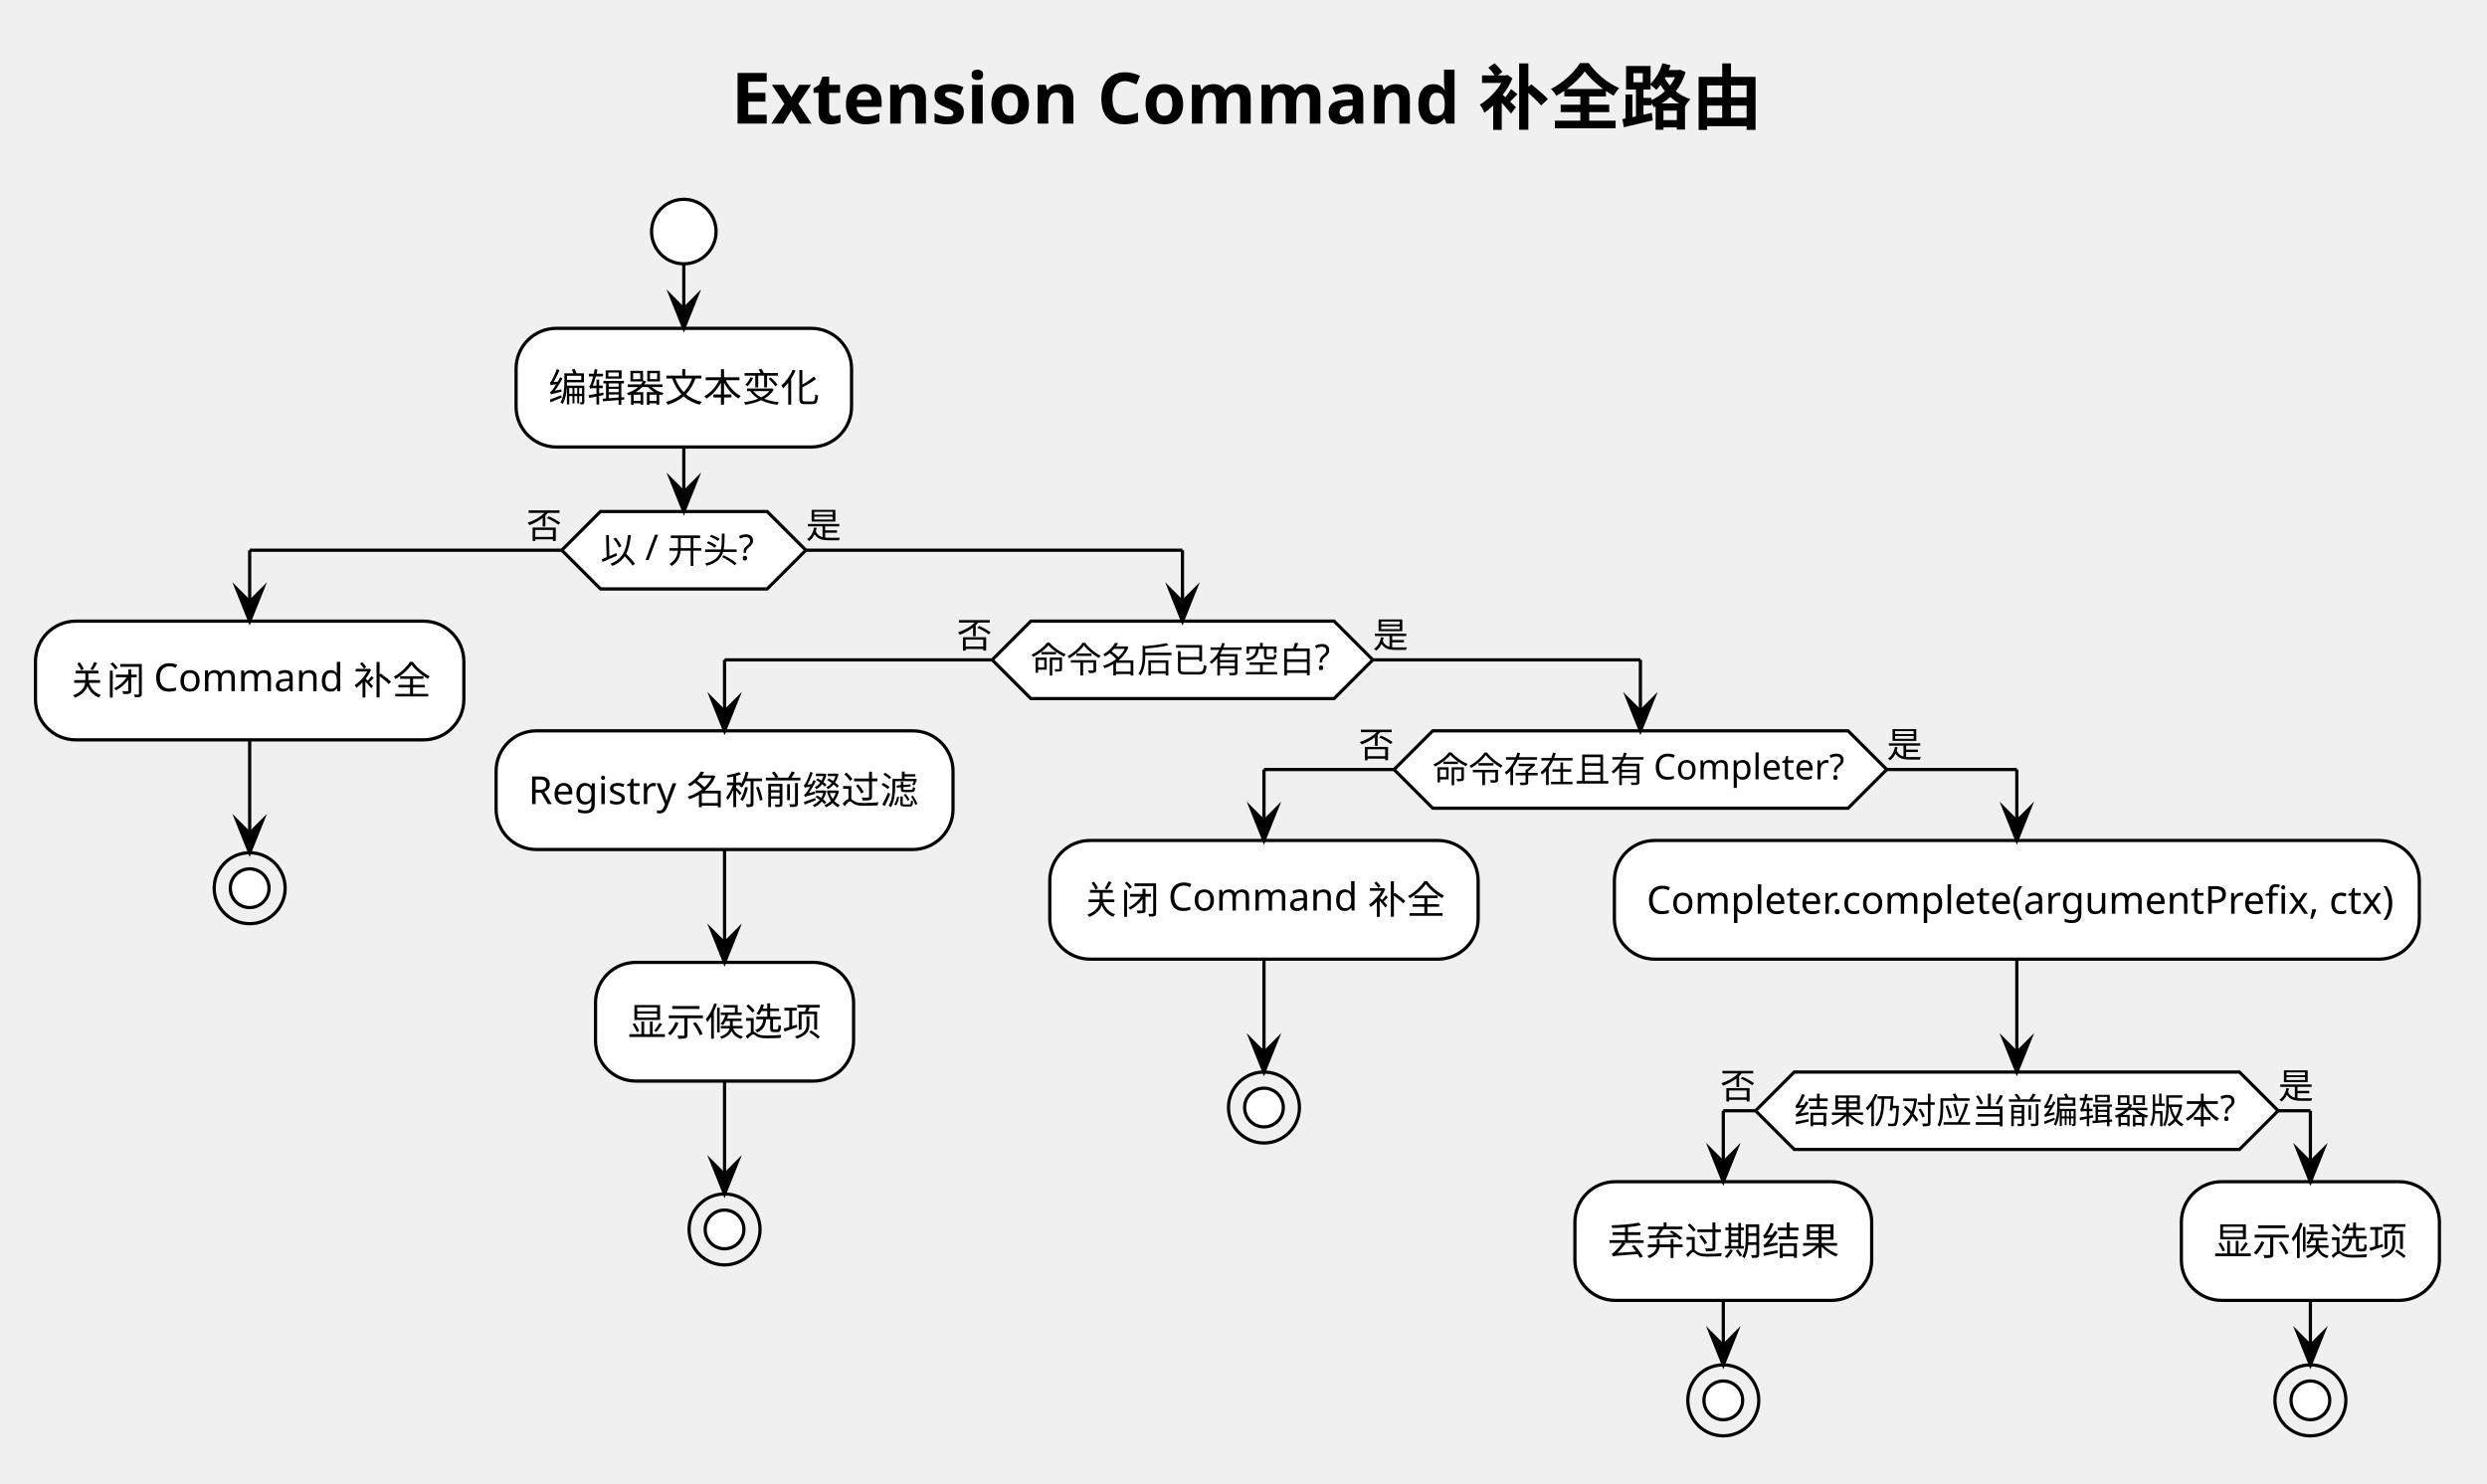
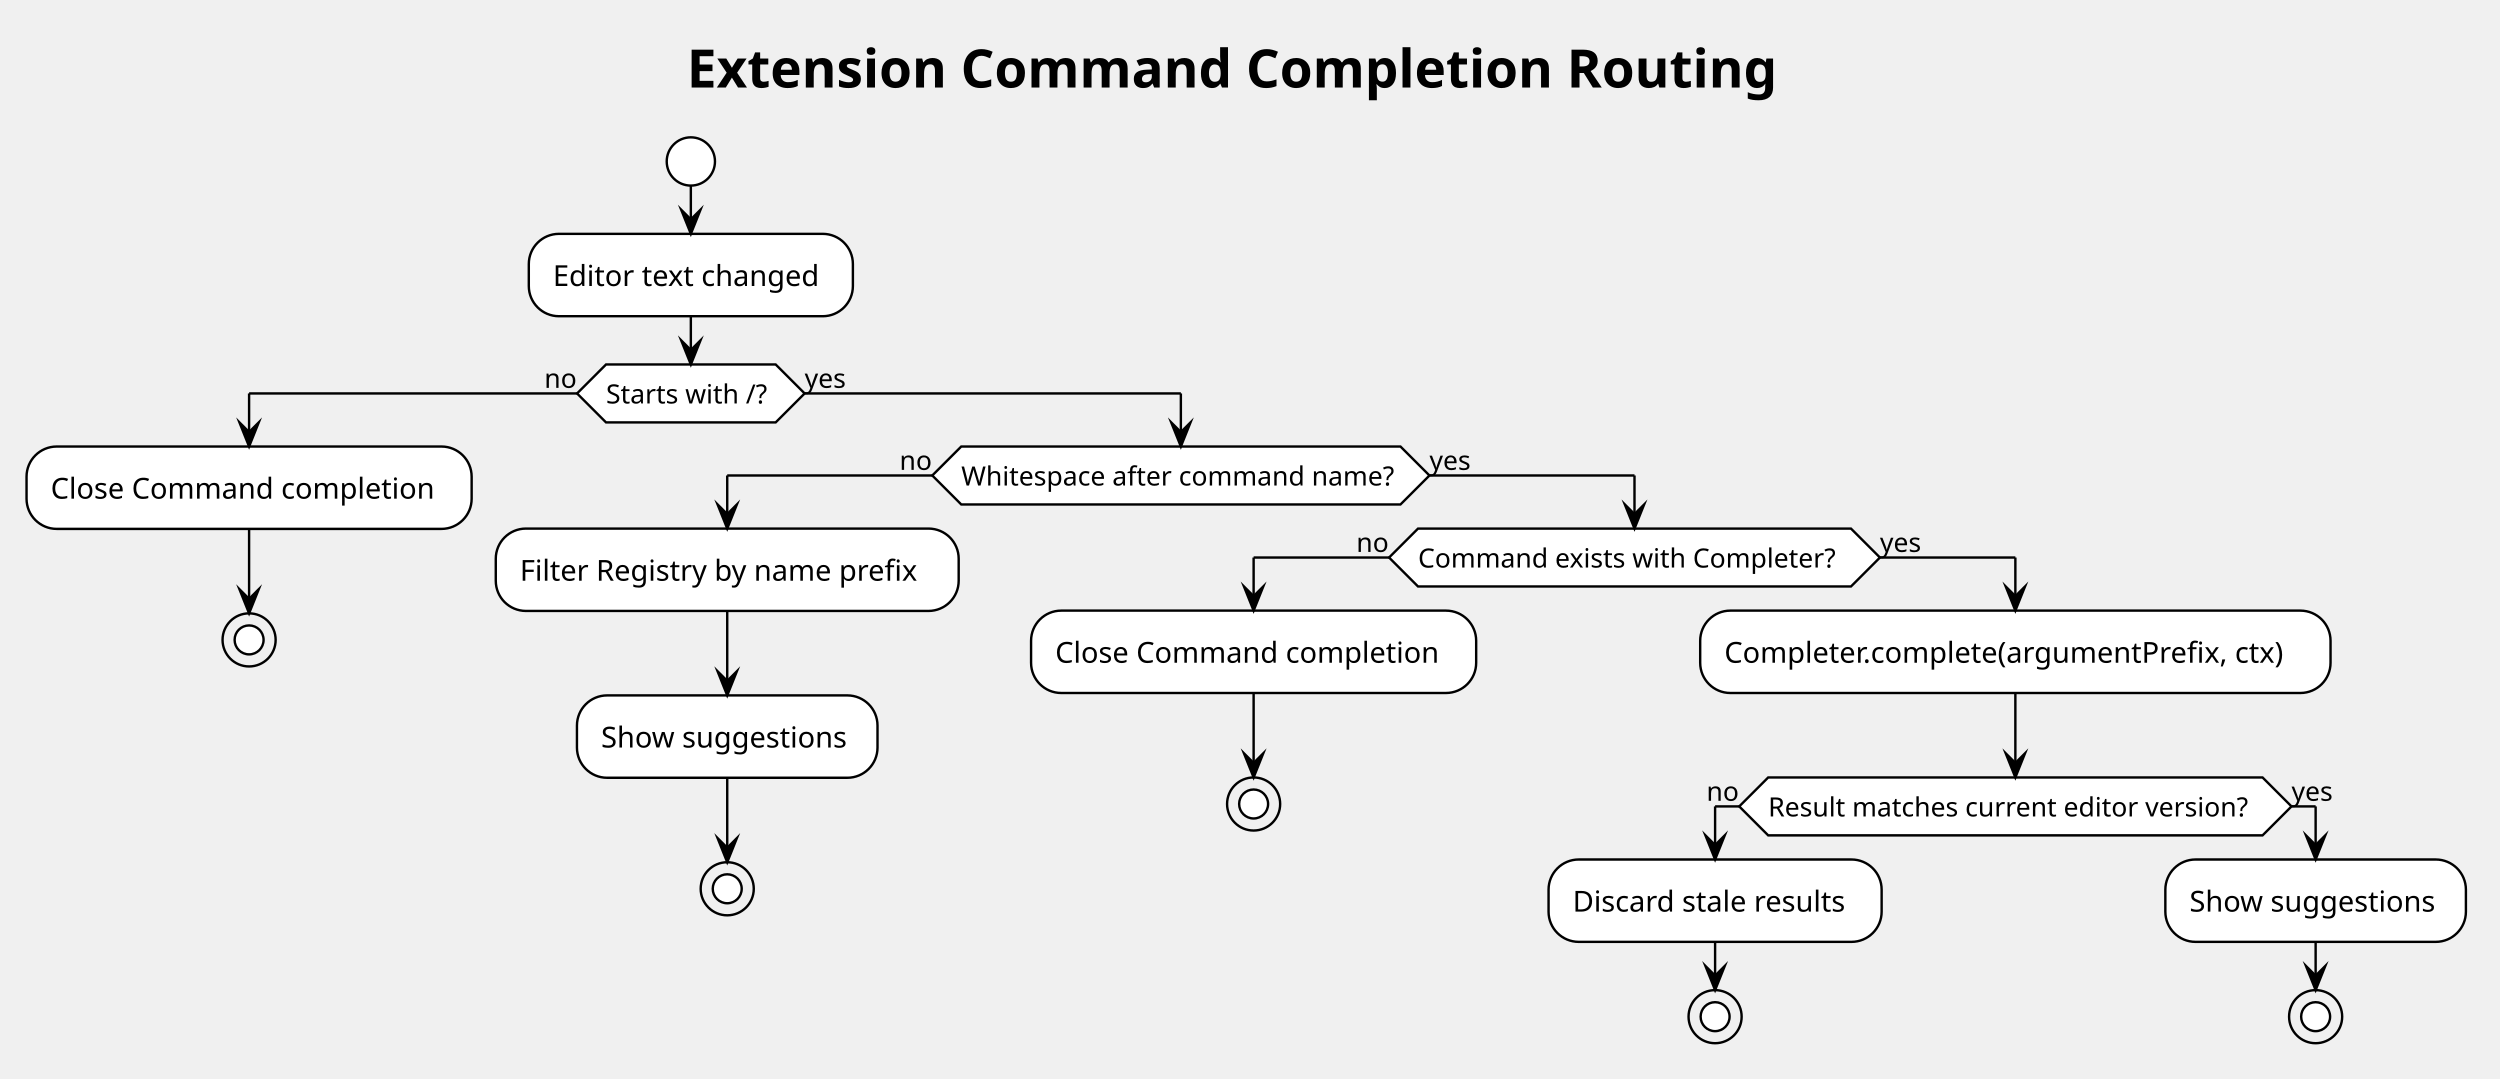
- <svg xmlns="http://www.w3.org/2000/svg" contentStyleType="text/css" data-diagram-type="ACTIVITY" height="460px" preserveAspectRatio="none" style="width:771px;height:460px;" version="1.1" viewBox="0 0 771 460" width="771px" zoomAndPan="magnify">
+ <svg xmlns="http://www.w3.org/2000/svg" contentStyleType="text/css" data-diagram-type="ACTIVITY" height="447px" preserveAspectRatio="none" style="width:1036px;height:447px;" version="1.1" viewBox="0 0 1036 447" width="1036px" zoomAndPan="magnify">
  <defs />
  <g>
    <g class="title" data-source-line="441">
-       <text fill="#000000" font-family="'PingFang SC'" font-size="22" font-weight="700" lengthAdjust="spacing" textLength="315.91" x="226.67" y="38.32">Extension Command 补全路由</text>
+       <text fill="#000000" font-family="'sans-serif'" font-size="22" font-weight="700" lengthAdjust="spacing" textLength="465.62" x="284.625" y="36.27">Extension Command Completion Routing</text>
    </g>
-     <ellipse cx="211.991" cy="71.8" fill="#FFFFFF" rx="10" ry="10" style="stroke:#000000;stroke-width:1;" />
-     <rect fill="#FFFFFF" height="36.8" rx="12.5" ry="12.5" style="stroke:#000000;stroke-width:1;" width="104" x="159.991" y="101.8" />
-     <text fill="#000000" font-family="'PingFang SC'" font-size="12" lengthAdjust="spacing" textLength="84" x="169.991" y="124.52">编辑器文本变化</text>
-     <polygon fill="#FFFFFF" points="186.162,158.6,237.82,158.6,249.82,170.6,237.82,182.6,186.162,182.6,174.162,170.6,186.162,158.6" style="stroke:#000000;stroke-width:1;stroke-linejoin:miter;stroke-miterlimit:10;" />
-     <text fill="#000000" font-family="'PingFang SC'" font-size="11" lengthAdjust="spacing" textLength="51.658" x="186.162" y="174.56">以 / 开头?</text>
-     <text fill="#000000" font-family="'PingFang SC'" font-size="11" lengthAdjust="spacing" textLength="11" x="163.162" y="166.86">否</text>
-     <text fill="#000000" font-family="'PingFang SC'" font-size="11" lengthAdjust="spacing" textLength="11" x="249.82" y="166.86">是</text>
-     <rect fill="#FFFFFF" height="36.8" rx="12.5" ry="12.5" style="stroke:#000000;stroke-width:1;" width="132.798" x="11" y="192.6" />
-     <text fill="#000000" font-family="'PingFang SC'" font-size="12" lengthAdjust="spacing" textLength="112.798" x="21" y="215.32">关闭 Command 补全</text>
-     <ellipse cx="77.399" cy="275.4" fill="none" rx="11" ry="11" style="stroke:#000000;stroke-width:1;" />
-     <ellipse cx="77.399" cy="275.4" fill="#FFFFFF" rx="6" ry="6" style="stroke:#000000;stroke-width:1;" />
-     <polygon fill="#FFFFFF" points="319.58,192.6,413.587,192.6,425.587,204.6,413.587,216.6,319.58,216.6,307.58,204.6,319.58,192.6" style="stroke:#000000;stroke-width:1;stroke-linejoin:miter;stroke-miterlimit:10;" />
-     <text fill="#000000" font-family="'PingFang SC'" font-size="11" lengthAdjust="spacing" textLength="94.007" x="319.58" y="208.56">命令名后已有空白?</text>
-     <text fill="#000000" font-family="'PingFang SC'" font-size="11" lengthAdjust="spacing" textLength="11" x="296.58" y="200.86">否</text>
-     <text fill="#000000" font-family="'PingFang SC'" font-size="11" lengthAdjust="spacing" textLength="11" x="425.587" y="200.86">是</text>
-     <rect fill="#FFFFFF" height="36.8" rx="12.5" ry="12.5" style="stroke:#000000;stroke-width:1;" width="141.648" x="153.798" y="226.6" />
-     <text fill="#000000" font-family="'PingFang SC'" font-size="12" lengthAdjust="spacing" textLength="121.648" x="163.798" y="249.32">Registry 名称前缀过滤</text>
-     <rect fill="#FFFFFF" height="36.8" rx="12.5" ry="12.5" style="stroke:#000000;stroke-width:1;" width="80" x="184.621" y="298.4" />
-     <text fill="#000000" font-family="'PingFang SC'" font-size="12" lengthAdjust="spacing" textLength="60" x="194.621" y="321.12">显示候选项</text>
-     <ellipse cx="224.621" cy="381.2" fill="none" rx="11" ry="11" style="stroke:#000000;stroke-width:1;" />
-     <ellipse cx="224.621" cy="381.2" fill="#FFFFFF" rx="6" ry="6" style="stroke:#000000;stroke-width:1;" />
-     <polygon fill="#FFFFFF" points="444.172,226.6,572.918,226.6,584.918,238.6,572.918,250.6,444.172,250.6,432.172,238.6,444.172,226.6" style="stroke:#000000;stroke-width:1;stroke-linejoin:miter;stroke-miterlimit:10;" />
-     <text fill="#000000" font-family="'PingFang SC'" font-size="11" lengthAdjust="spacing" textLength="128.746" x="444.172" y="242.56">命令存在且有 Completer?</text>
-     <text fill="#000000" font-family="'PingFang SC'" font-size="11" lengthAdjust="spacing" textLength="11" x="421.172" y="234.86">否</text>
-     <text fill="#000000" font-family="'PingFang SC'" font-size="11" lengthAdjust="spacing" textLength="11" x="584.918" y="234.86">是</text>
-     <rect fill="#FFFFFF" height="36.8" rx="12.5" ry="12.5" style="stroke:#000000;stroke-width:1;" width="132.798" x="325.445" y="260.6" />
-     <text fill="#000000" font-family="'PingFang SC'" font-size="12" lengthAdjust="spacing" textLength="112.798" x="335.445" y="283.32">关闭 Command 补全</text>
-     <ellipse cx="391.844" cy="343.4" fill="none" rx="11" ry="11" style="stroke:#000000;stroke-width:1;" />
-     <ellipse cx="391.844" cy="343.4" fill="#FFFFFF" rx="6" ry="6" style="stroke:#000000;stroke-width:1;" />
-     <rect fill="#FFFFFF" height="36.8" rx="12.5" ry="12.5" style="stroke:#000000;stroke-width:1;" width="249.531" x="500.481" y="260.6" />
-     <text fill="#000000" font-family="'PingFang SC'" font-size="12" lengthAdjust="spacing" textLength="229.531" x="510.481" y="283.32">Completer.complete(argumentPrefix, ctx)</text>
-     <polygon fill="#FFFFFF" points="556.243,332.4,694.25,332.4,706.25,344.4,694.25,356.4,556.243,356.4,544.243,344.4,556.243,332.4" style="stroke:#000000;stroke-width:1;stroke-linejoin:miter;stroke-miterlimit:10;" />
-     <text fill="#000000" font-family="'PingFang SC'" font-size="11" lengthAdjust="spacing" textLength="138.007" x="556.243" y="348.36">结果仍对应当前编辑器版本?</text>
-     <text fill="#000000" font-family="'PingFang SC'" font-size="11" lengthAdjust="spacing" textLength="11" x="533.243" y="340.66">否</text>
-     <text fill="#000000" font-family="'PingFang SC'" font-size="11" lengthAdjust="spacing" textLength="11" x="706.25" y="340.66">是</text>
-     <rect fill="#FFFFFF" height="36.8" rx="12.5" ry="12.5" style="stroke:#000000;stroke-width:1;" width="92" x="488.243" y="366.4" />
-     <text fill="#000000" font-family="'PingFang SC'" font-size="12" lengthAdjust="spacing" textLength="72" x="498.243" y="389.12">丢弃过期结果</text>
-     <ellipse cx="534.243" cy="434.2" fill="none" rx="11" ry="11" style="stroke:#000000;stroke-width:1;" />
-     <ellipse cx="534.243" cy="434.2" fill="#FFFFFF" rx="6" ry="6" style="stroke:#000000;stroke-width:1;" />
-     <rect fill="#FFFFFF" height="36.8" rx="12.5" ry="12.5" style="stroke:#000000;stroke-width:1;" width="80" x="676.25" y="366.4" />
-     <text fill="#000000" font-family="'PingFang SC'" font-size="12" lengthAdjust="spacing" textLength="60" x="686.25" y="389.12">显示候选项</text>
-     <ellipse cx="716.25" cy="434.2" fill="none" rx="11" ry="11" style="stroke:#000000;stroke-width:1;" />
-     <ellipse cx="716.25" cy="434.2" fill="#FFFFFF" rx="6" ry="6" style="stroke:#000000;stroke-width:1;" />
-     <line style="stroke:#000000;stroke-width:1;" x1="211.991" x2="211.991" y1="81.8" y2="101.8" />
-     <polygon fill="#000000" points="207.991,91.8,211.991,101.8,215.991,91.8,211.991,95.8" style="stroke:#000000;stroke-width:1;stroke-linejoin:miter;stroke-miterlimit:10;" />
-     <line style="stroke:#000000;stroke-width:1;" x1="77.399" x2="77.399" y1="229.4" y2="264.4" />
-     <polygon fill="#000000" points="73.399,254.4,77.399,264.4,81.399,254.4,77.399,258.4" style="stroke:#000000;stroke-width:1;stroke-linejoin:miter;stroke-miterlimit:10;" />
-     <line style="stroke:#000000;stroke-width:1;" x1="224.621" x2="224.621" y1="263.4" y2="298.4" />
-     <polygon fill="#000000" points="220.621,288.4,224.621,298.4,228.621,288.4,224.621,292.4" style="stroke:#000000;stroke-width:1;stroke-linejoin:miter;stroke-miterlimit:10;" />
-     <line style="stroke:#000000;stroke-width:1;" x1="224.621" x2="224.621" y1="335.2" y2="370.2" />
-     <polygon fill="#000000" points="220.621,360.2,224.621,370.2,228.621,360.2,224.621,364.2" style="stroke:#000000;stroke-width:1;stroke-linejoin:miter;stroke-miterlimit:10;" />
-     <line style="stroke:#000000;stroke-width:1;" x1="391.844" x2="391.844" y1="297.4" y2="332.4" />
-     <polygon fill="#000000" points="387.844,322.4,391.844,332.4,395.844,322.4,391.844,326.4" style="stroke:#000000;stroke-width:1;stroke-linejoin:miter;stroke-miterlimit:10;" />
-     <line style="stroke:#000000;stroke-width:1;" x1="534.243" x2="534.243" y1="403.2" y2="423.2" />
-     <polygon fill="#000000" points="530.243,413.2,534.243,423.2,538.243,413.2,534.243,417.2" style="stroke:#000000;stroke-width:1;stroke-linejoin:miter;stroke-miterlimit:10;" />
-     <line style="stroke:#000000;stroke-width:1;" x1="716.25" x2="716.25" y1="403.2" y2="423.2" />
-     <polygon fill="#000000" points="712.25,413.2,716.25,423.2,720.25,413.2,716.25,417.2" style="stroke:#000000;stroke-width:1;stroke-linejoin:miter;stroke-miterlimit:10;" />
-     <line style="stroke:#000000;stroke-width:1;" x1="544.243" x2="534.243" y1="344.4" y2="344.4" />
-     <line style="stroke:#000000;stroke-width:1;" x1="534.243" x2="534.243" y1="344.4" y2="366.4" />
-     <polygon fill="#000000" points="530.243,356.4,534.243,366.4,538.243,356.4,534.243,360.4" style="stroke:#000000;stroke-width:1;stroke-linejoin:miter;stroke-miterlimit:10;" />
-     <line style="stroke:#000000;stroke-width:1;" x1="706.25" x2="716.25" y1="344.4" y2="344.4" />
-     <line style="stroke:#000000;stroke-width:1;" x1="716.25" x2="716.25" y1="344.4" y2="366.4" />
-     <polygon fill="#000000" points="712.25,356.4,716.25,366.4,720.25,356.4,716.25,360.4" style="stroke:#000000;stroke-width:1;stroke-linejoin:miter;stroke-miterlimit:10;" />
-     <line style="stroke:#000000;stroke-width:1;" x1="625.246" x2="625.246" y1="297.4" y2="332.4" />
-     <polygon fill="#000000" points="621.246,322.4,625.246,332.4,629.246,322.4,625.246,326.4" style="stroke:#000000;stroke-width:1;stroke-linejoin:miter;stroke-miterlimit:10;" />
-     <line style="stroke:#000000;stroke-width:1;" x1="432.172" x2="391.844" y1="238.6" y2="238.6" />
-     <line style="stroke:#000000;stroke-width:1;" x1="391.844" x2="391.844" y1="238.6" y2="260.6" />
-     <polygon fill="#000000" points="387.844,250.6,391.844,260.6,395.844,250.6,391.844,254.6" style="stroke:#000000;stroke-width:1;stroke-linejoin:miter;stroke-miterlimit:10;" />
-     <line style="stroke:#000000;stroke-width:1;" x1="584.918" x2="625.246" y1="238.6" y2="238.6" />
-     <line style="stroke:#000000;stroke-width:1;" x1="625.246" x2="625.246" y1="238.6" y2="260.6" />
-     <polygon fill="#000000" points="621.246,250.6,625.246,260.6,629.246,250.6,625.246,254.6" style="stroke:#000000;stroke-width:1;stroke-linejoin:miter;stroke-miterlimit:10;" />
-     <line style="stroke:#000000;stroke-width:1;" x1="307.58" x2="224.621" y1="204.6" y2="204.6" />
-     <line style="stroke:#000000;stroke-width:1;" x1="224.621" x2="224.621" y1="204.6" y2="226.6" />
-     <polygon fill="#000000" points="220.621,216.6,224.621,226.6,228.621,216.6,224.621,220.6" style="stroke:#000000;stroke-width:1;stroke-linejoin:miter;stroke-miterlimit:10;" />
-     <line style="stroke:#000000;stroke-width:1;" x1="425.587" x2="508.545" y1="204.6" y2="204.6" />
-     <line style="stroke:#000000;stroke-width:1;" x1="508.545" x2="508.545" y1="204.6" y2="226.6" />
-     <polygon fill="#000000" points="504.545,216.6,508.545,226.6,512.545,216.6,508.545,220.6" style="stroke:#000000;stroke-width:1;stroke-linejoin:miter;stroke-miterlimit:10;" />
-     <line style="stroke:#000000;stroke-width:1;" x1="174.162" x2="77.399" y1="170.6" y2="170.6" />
-     <line style="stroke:#000000;stroke-width:1;" x1="77.399" x2="77.399" y1="170.6" y2="192.6" />
-     <polygon fill="#000000" points="73.399,182.6,77.399,192.6,81.399,182.6,77.399,186.6" style="stroke:#000000;stroke-width:1;stroke-linejoin:miter;stroke-miterlimit:10;" />
-     <line style="stroke:#000000;stroke-width:1;" x1="249.82" x2="366.583" y1="170.6" y2="170.6" />
-     <line style="stroke:#000000;stroke-width:1;" x1="366.583" x2="366.583" y1="170.6" y2="192.6" />
-     <polygon fill="#000000" points="362.583,182.6,366.583,192.6,370.583,182.6,366.583,186.6" style="stroke:#000000;stroke-width:1;stroke-linejoin:miter;stroke-miterlimit:10;" />
-     <line style="stroke:#000000;stroke-width:1;" x1="211.991" x2="211.991" y1="138.6" y2="158.6" />
-     <polygon fill="#000000" points="207.991,148.6,211.991,158.6,215.991,148.6,211.991,152.6" style="stroke:#000000;stroke-width:1;stroke-linejoin:miter;stroke-miterlimit:10;" />
+     <ellipse cx="286.286" cy="66.91" fill="#FFFFFF" rx="10" ry="10" style="stroke:#000000;stroke-width:1;" />
+     <rect fill="#FFFFFF" height="34.133" rx="12.5" ry="12.5" style="stroke:#000000;stroke-width:1;" width="134.299" x="219.137" y="96.91" />
+     <text fill="#000000" font-family="'sans-serif'" font-size="12" lengthAdjust="spacing" textLength="114.299" x="229.137" y="118.512">Editor text changed</text>
+     <polygon fill="#FFFFFF" points="251.135,151.043,321.437,151.043,333.437,163.043,321.437,175.043,251.135,175.043,239.135,163.043,251.135,151.043" style="stroke:#000000;stroke-width:1;stroke-linejoin:miter;stroke-miterlimit:10;" />
+     <text fill="#000000" font-family="'sans-serif'" font-size="11" lengthAdjust="spacing" textLength="70.302" x="251.135" y="167.2">Starts with /?</text>
+     <text fill="#000000" font-family="'sans-serif'" font-size="11" lengthAdjust="spacing" textLength="13.584" x="225.552" y="160.723">no</text>
+     <text fill="#000000" font-family="'sans-serif'" font-size="11" lengthAdjust="spacing" textLength="17.483" x="333.437" y="160.723">yes</text>
+     <rect fill="#FFFFFF" height="34.133" rx="12.5" ry="12.5" style="stroke:#000000;stroke-width:1;" width="184.449" x="11" y="185.043" />
+     <text fill="#000000" font-family="'sans-serif'" font-size="12" lengthAdjust="spacing" textLength="164.449" x="21" y="206.644">Close Command completion</text>
+     <ellipse cx="103.225" cy="265.176" fill="none" rx="11" ry="11" style="stroke:#000000;stroke-width:1;" />
+     <ellipse cx="103.225" cy="265.176" fill="#FFFFFF" rx="6" ry="6" style="stroke:#000000;stroke-width:1;" />
+     <polygon fill="#FFFFFF" points="398.335,185.043,580.361,185.043,592.361,197.043,580.361,209.043,398.335,209.043,386.335,197.043,398.335,185.043" style="stroke:#000000;stroke-width:1;stroke-linejoin:miter;stroke-miterlimit:10;" />
+     <text fill="#000000" font-family="'sans-serif'" font-size="11" lengthAdjust="spacing" textLength="182.026" x="398.335" y="201.2">Whitespace after command name?</text>
+     <text fill="#000000" font-family="'sans-serif'" font-size="11" lengthAdjust="spacing" textLength="13.584" x="372.751" y="194.723">no</text>
+     <text fill="#000000" font-family="'sans-serif'" font-size="11" lengthAdjust="spacing" textLength="17.483" x="592.361" y="194.723">yes</text>
+     <rect fill="#FFFFFF" height="34.133" rx="12.5" ry="12.5" style="stroke:#000000;stroke-width:1;" width="191.826" x="205.449" y="219.043" />
+     <text fill="#000000" font-family="'sans-serif'" font-size="12" lengthAdjust="spacing" textLength="171.826" x="215.449" y="240.644">Filter Registry by name prefix</text>
+     <rect fill="#FFFFFF" height="34.133" rx="12.5" ry="12.5" style="stroke:#000000;stroke-width:1;" width="124.549" x="239.088" y="288.176" />
+     <text fill="#000000" font-family="'sans-serif'" font-size="12" lengthAdjust="spacing" textLength="104.549" x="249.088" y="309.777">Show suggestions</text>
+     <ellipse cx="301.362" cy="368.309" fill="none" rx="11" ry="11" style="stroke:#000000;stroke-width:1;" />
+     <ellipse cx="301.362" cy="368.309" fill="#FFFFFF" rx="6" ry="6" style="stroke:#000000;stroke-width:1;" />
+     <polygon fill="#FFFFFF" points="587.631,219.043,767.036,219.043,779.036,231.043,767.036,243.043,587.631,243.043,575.631,231.043,587.631,219.043" style="stroke:#000000;stroke-width:1;stroke-linejoin:miter;stroke-miterlimit:10;" />
+     <text fill="#000000" font-family="'sans-serif'" font-size="11" lengthAdjust="spacing" textLength="179.405" x="587.631" y="235.2">Command exists with Completer?</text>
+     <text fill="#000000" font-family="'sans-serif'" font-size="11" lengthAdjust="spacing" textLength="13.584" x="562.047" y="228.723">no</text>
+     <text fill="#000000" font-family="'sans-serif'" font-size="11" lengthAdjust="spacing" textLength="17.483" x="779.036" y="228.723">yes</text>
+     <rect fill="#FFFFFF" height="34.133" rx="12.5" ry="12.5" style="stroke:#000000;stroke-width:1;" width="184.449" x="427.275" y="253.043" />
+     <text fill="#000000" font-family="'sans-serif'" font-size="12" lengthAdjust="spacing" textLength="164.449" x="437.275" y="274.644">Close Command completion</text>
+     <ellipse cx="519.5" cy="333.176" fill="none" rx="11" ry="11" style="stroke:#000000;stroke-width:1;" />
+     <ellipse cx="519.5" cy="333.176" fill="#FFFFFF" rx="6" ry="6" style="stroke:#000000;stroke-width:1;" />
+     <rect fill="#FFFFFF" height="34.133" rx="12.5" ry="12.5" style="stroke:#000000;stroke-width:1;" width="261.219" x="704.557" y="253.043" />
+     <text fill="#000000" font-family="'sans-serif'" font-size="12" lengthAdjust="spacing" textLength="241.219" x="714.557" y="274.644">Completer.complete(argumentPrefix, ctx)</text>
+     <polygon fill="#FFFFFF" points="732.737,322.176,937.596,322.176,949.596,334.176,937.596,346.176,732.737,346.176,720.737,334.176,732.737,322.176" style="stroke:#000000;stroke-width:1;stroke-linejoin:miter;stroke-miterlimit:10;" />
+     <text fill="#000000" font-family="'sans-serif'" font-size="11" lengthAdjust="spacing" textLength="204.859" x="732.737" y="338.333">Result matches current editor version?</text>
+     <text fill="#000000" font-family="'sans-serif'" font-size="11" lengthAdjust="spacing" textLength="13.584" x="707.154" y="331.856">no</text>
+     <text fill="#000000" font-family="'sans-serif'" font-size="11" lengthAdjust="spacing" textLength="17.483" x="949.596" y="331.856">yes</text>
+     <rect fill="#FFFFFF" height="34.133" rx="12.5" ry="12.5" style="stroke:#000000;stroke-width:1;" width="138.025" x="641.725" y="356.176" />
+     <text fill="#000000" font-family="'sans-serif'" font-size="12" lengthAdjust="spacing" textLength="118.025" x="651.725" y="377.777">Discard stale results</text>
+     <ellipse cx="710.737" cy="421.309" fill="none" rx="11" ry="11" style="stroke:#000000;stroke-width:1;" />
+     <ellipse cx="710.737" cy="421.309" fill="#FFFFFF" rx="6" ry="6" style="stroke:#000000;stroke-width:1;" />
+     <rect fill="#FFFFFF" height="34.133" rx="12.5" ry="12.5" style="stroke:#000000;stroke-width:1;" width="124.549" x="897.322" y="356.176" />
+     <text fill="#000000" font-family="'sans-serif'" font-size="12" lengthAdjust="spacing" textLength="104.549" x="907.322" y="377.777">Show suggestions</text>
+     <ellipse cx="959.596" cy="421.309" fill="none" rx="11" ry="11" style="stroke:#000000;stroke-width:1;" />
+     <ellipse cx="959.596" cy="421.309" fill="#FFFFFF" rx="6" ry="6" style="stroke:#000000;stroke-width:1;" />
+     <line style="stroke:#000000;stroke-width:1;" x1="286.286" x2="286.286" y1="76.91" y2="96.91" />
+     <polygon fill="#000000" points="282.286,86.91,286.286,96.91,290.286,86.91,286.286,90.91" style="stroke:#000000;stroke-width:1;stroke-linejoin:miter;stroke-miterlimit:10;" />
+     <line style="stroke:#000000;stroke-width:1;" x1="103.225" x2="103.225" y1="219.176" y2="254.176" />
+     <polygon fill="#000000" points="99.225,244.176,103.225,254.176,107.225,244.176,103.225,248.176" style="stroke:#000000;stroke-width:1;stroke-linejoin:miter;stroke-miterlimit:10;" />
+     <line style="stroke:#000000;stroke-width:1;" x1="301.362" x2="301.362" y1="253.176" y2="288.176" />
+     <polygon fill="#000000" points="297.362,278.176,301.362,288.176,305.362,278.176,301.362,282.176" style="stroke:#000000;stroke-width:1;stroke-linejoin:miter;stroke-miterlimit:10;" />
+     <line style="stroke:#000000;stroke-width:1;" x1="301.362" x2="301.362" y1="322.309" y2="357.309" />
+     <polygon fill="#000000" points="297.362,347.309,301.362,357.309,305.362,347.309,301.362,351.309" style="stroke:#000000;stroke-width:1;stroke-linejoin:miter;stroke-miterlimit:10;" />
+     <line style="stroke:#000000;stroke-width:1;" x1="519.5" x2="519.5" y1="287.176" y2="322.176" />
+     <polygon fill="#000000" points="515.5,312.176,519.5,322.176,523.5,312.176,519.5,316.176" style="stroke:#000000;stroke-width:1;stroke-linejoin:miter;stroke-miterlimit:10;" />
+     <line style="stroke:#000000;stroke-width:1;" x1="710.737" x2="710.737" y1="390.309" y2="410.309" />
+     <polygon fill="#000000" points="706.737,400.309,710.737,410.309,714.737,400.309,710.737,404.309" style="stroke:#000000;stroke-width:1;stroke-linejoin:miter;stroke-miterlimit:10;" />
+     <line style="stroke:#000000;stroke-width:1;" x1="959.596" x2="959.596" y1="390.309" y2="410.309" />
+     <polygon fill="#000000" points="955.596,400.309,959.596,410.309,963.596,400.309,959.596,404.309" style="stroke:#000000;stroke-width:1;stroke-linejoin:miter;stroke-miterlimit:10;" />
+     <line style="stroke:#000000;stroke-width:1;" x1="720.737" x2="710.737" y1="334.176" y2="334.176" />
+     <line style="stroke:#000000;stroke-width:1;" x1="710.737" x2="710.737" y1="334.176" y2="356.176" />
+     <polygon fill="#000000" points="706.737,346.176,710.737,356.176,714.737,346.176,710.737,350.176" style="stroke:#000000;stroke-width:1;stroke-linejoin:miter;stroke-miterlimit:10;" />
+     <line style="stroke:#000000;stroke-width:1;" x1="949.596" x2="959.596" y1="334.176" y2="334.176" />
+     <line style="stroke:#000000;stroke-width:1;" x1="959.596" x2="959.596" y1="334.176" y2="356.176" />
+     <polygon fill="#000000" points="955.596,346.176,959.596,356.176,963.596,346.176,959.596,350.176" style="stroke:#000000;stroke-width:1;stroke-linejoin:miter;stroke-miterlimit:10;" />
+     <line style="stroke:#000000;stroke-width:1;" x1="835.167" x2="835.167" y1="287.176" y2="322.176" />
+     <polygon fill="#000000" points="831.167,312.176,835.167,322.176,839.167,312.176,835.167,316.176" style="stroke:#000000;stroke-width:1;stroke-linejoin:miter;stroke-miterlimit:10;" />
+     <line style="stroke:#000000;stroke-width:1;" x1="575.631" x2="519.5" y1="231.043" y2="231.043" />
+     <line style="stroke:#000000;stroke-width:1;" x1="519.5" x2="519.5" y1="231.043" y2="253.043" />
+     <polygon fill="#000000" points="515.5,243.043,519.5,253.043,523.5,243.043,519.5,247.043" style="stroke:#000000;stroke-width:1;stroke-linejoin:miter;stroke-miterlimit:10;" />
+     <line style="stroke:#000000;stroke-width:1;" x1="779.036" x2="835.167" y1="231.043" y2="231.043" />
+     <line style="stroke:#000000;stroke-width:1;" x1="835.167" x2="835.167" y1="231.043" y2="253.043" />
+     <polygon fill="#000000" points="831.167,243.043,835.167,253.043,839.167,243.043,835.167,247.043" style="stroke:#000000;stroke-width:1;stroke-linejoin:miter;stroke-miterlimit:10;" />
+     <line style="stroke:#000000;stroke-width:1;" x1="386.335" x2="301.362" y1="197.043" y2="197.043" />
+     <line style="stroke:#000000;stroke-width:1;" x1="301.362" x2="301.362" y1="197.043" y2="219.043" />
+     <polygon fill="#000000" points="297.362,209.043,301.362,219.043,305.362,209.043,301.362,213.043" style="stroke:#000000;stroke-width:1;stroke-linejoin:miter;stroke-miterlimit:10;" />
+     <line style="stroke:#000000;stroke-width:1;" x1="592.361" x2="677.333" y1="197.043" y2="197.043" />
+     <line style="stroke:#000000;stroke-width:1;" x1="677.333" x2="677.333" y1="197.043" y2="219.043" />
+     <polygon fill="#000000" points="673.333,209.043,677.333,219.043,681.333,209.043,677.333,213.043" style="stroke:#000000;stroke-width:1;stroke-linejoin:miter;stroke-miterlimit:10;" />
+     <line style="stroke:#000000;stroke-width:1;" x1="239.135" x2="103.225" y1="163.043" y2="163.043" />
+     <line style="stroke:#000000;stroke-width:1;" x1="103.225" x2="103.225" y1="163.043" y2="185.043" />
+     <polygon fill="#000000" points="99.225,175.043,103.225,185.043,107.225,175.043,103.225,179.043" style="stroke:#000000;stroke-width:1;stroke-linejoin:miter;stroke-miterlimit:10;" />
+     <line style="stroke:#000000;stroke-width:1;" x1="333.437" x2="489.348" y1="163.043" y2="163.043" />
+     <line style="stroke:#000000;stroke-width:1;" x1="489.348" x2="489.348" y1="163.043" y2="185.043" />
+     <polygon fill="#000000" points="485.348,175.043,489.348,185.043,493.348,175.043,489.348,179.043" style="stroke:#000000;stroke-width:1;stroke-linejoin:miter;stroke-miterlimit:10;" />
+     <line style="stroke:#000000;stroke-width:1;" x1="286.286" x2="286.286" y1="131.043" y2="151.043" />
+     <polygon fill="#000000" points="282.286,141.043,286.286,151.043,290.286,141.043,286.286,145.043" style="stroke:#000000;stroke-width:1;stroke-linejoin:miter;stroke-miterlimit:10;" />
  </g>
</svg>
